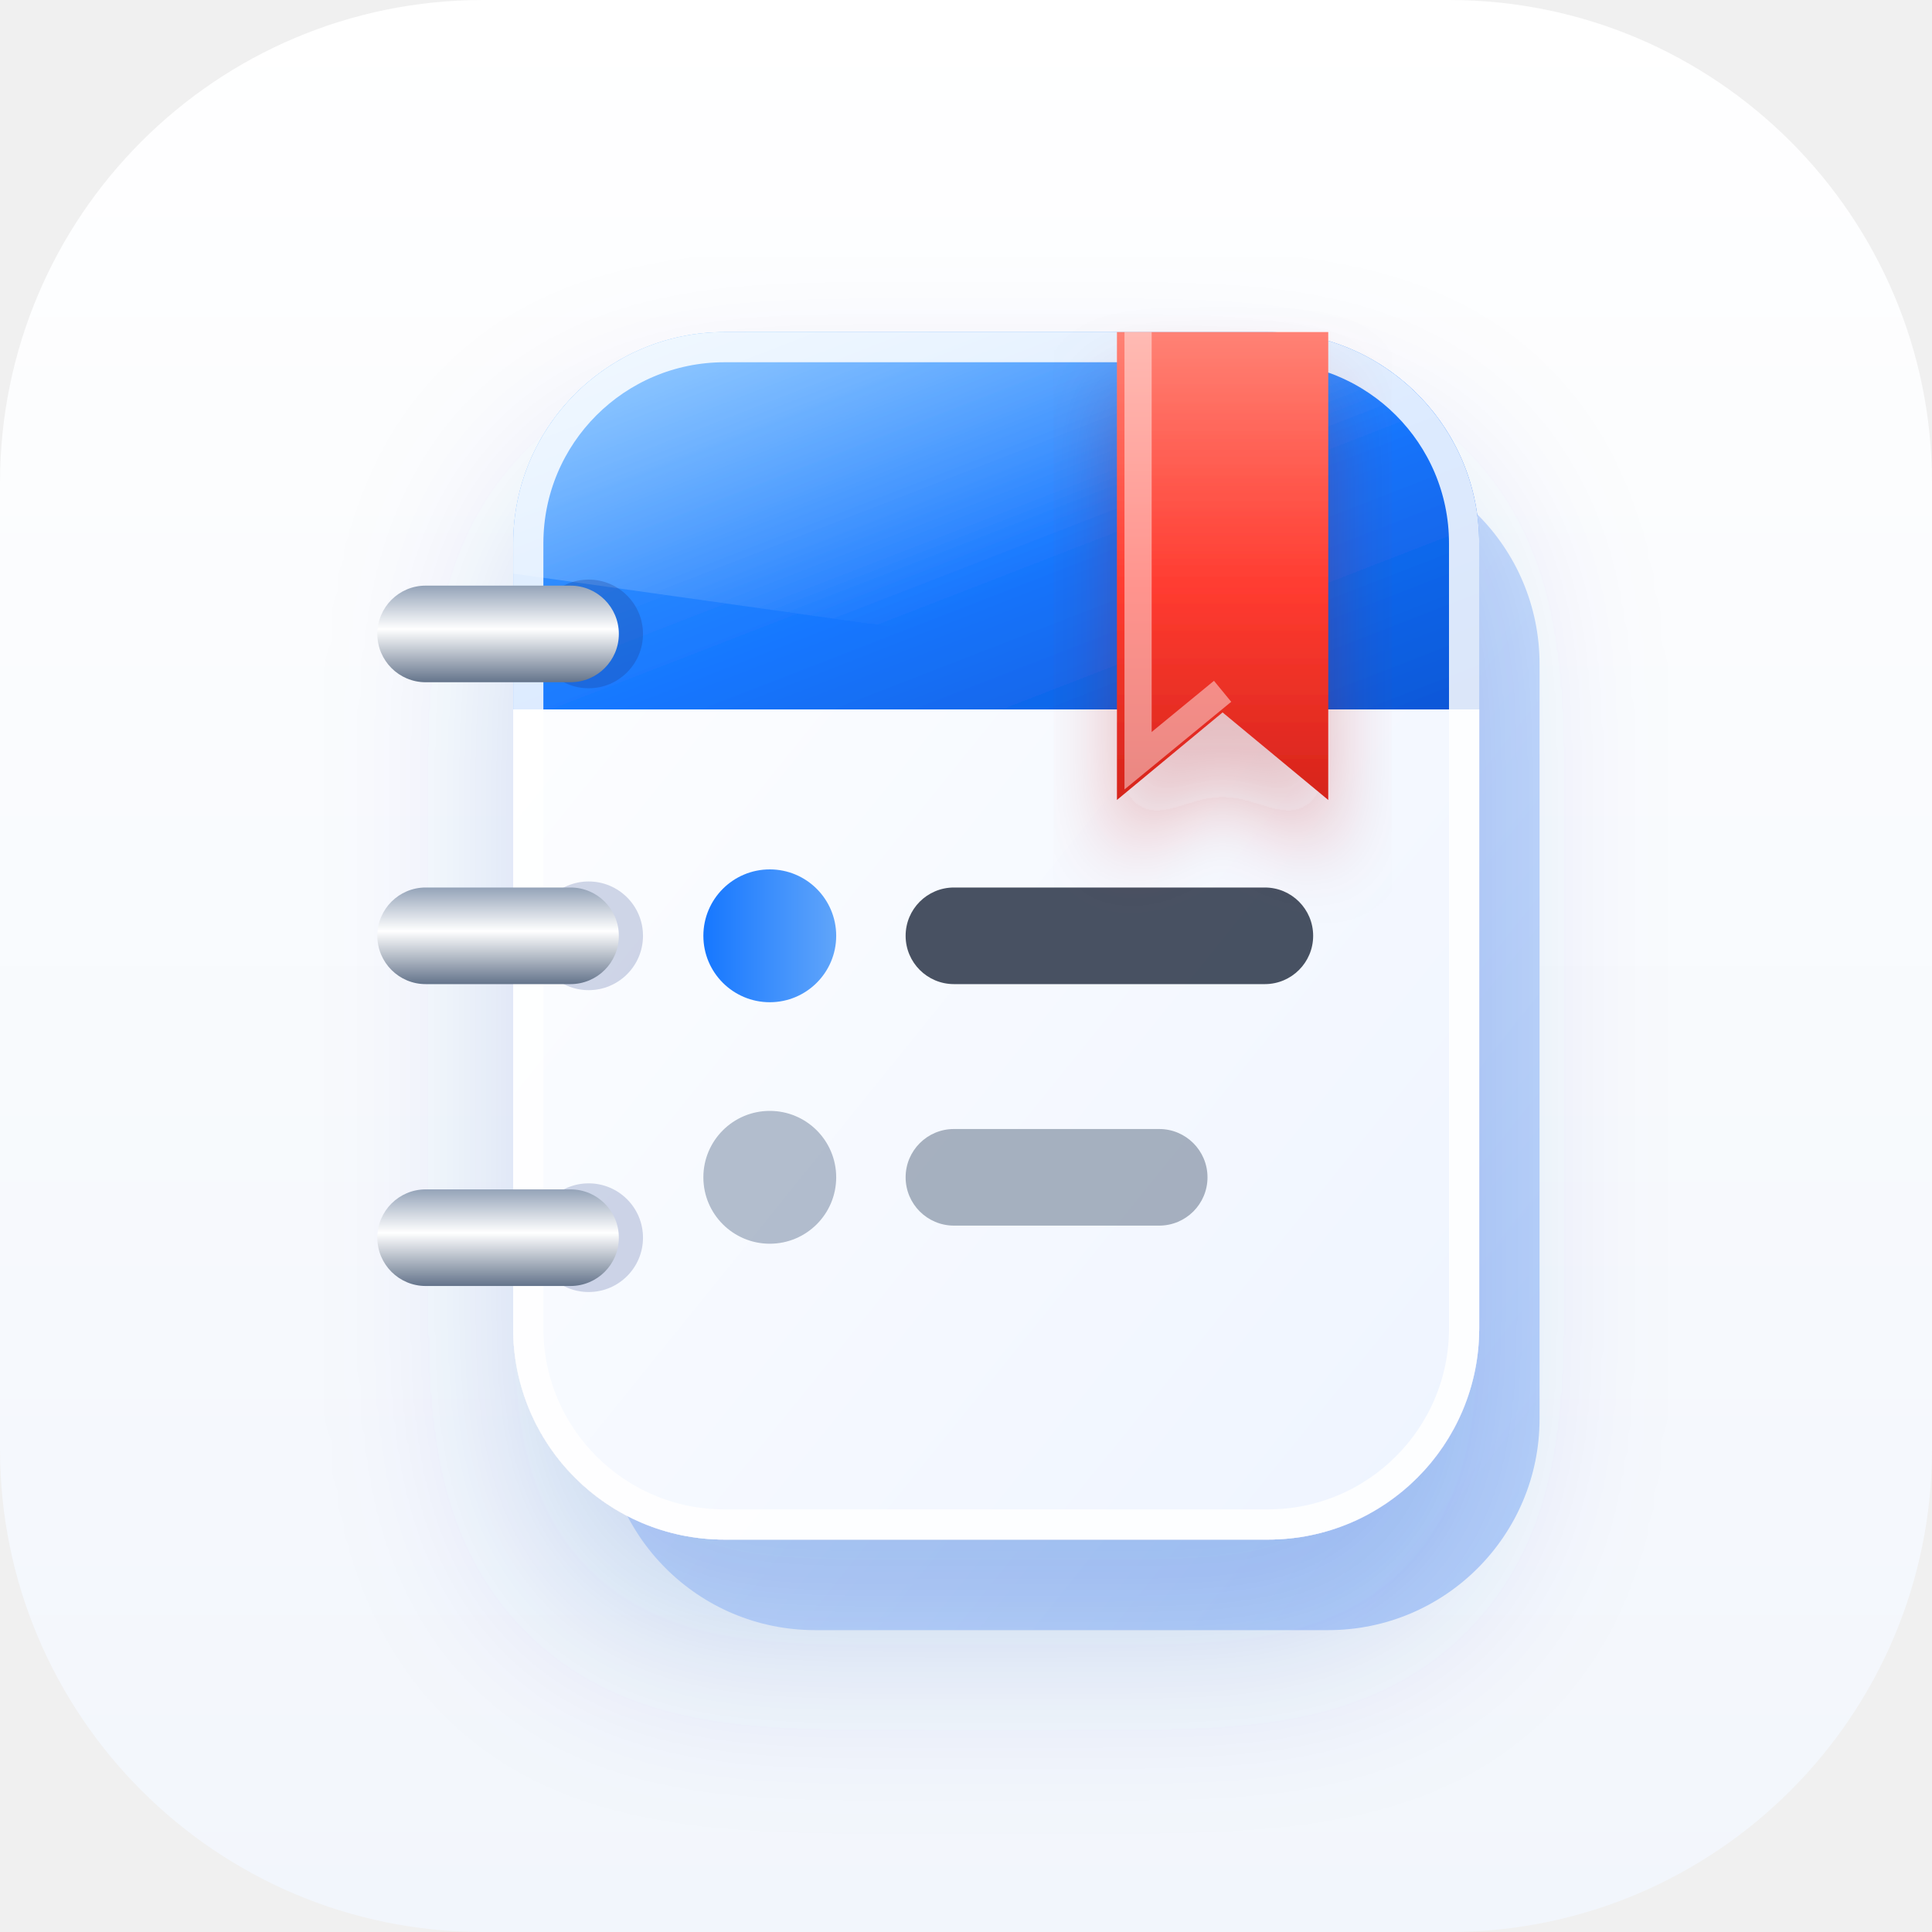
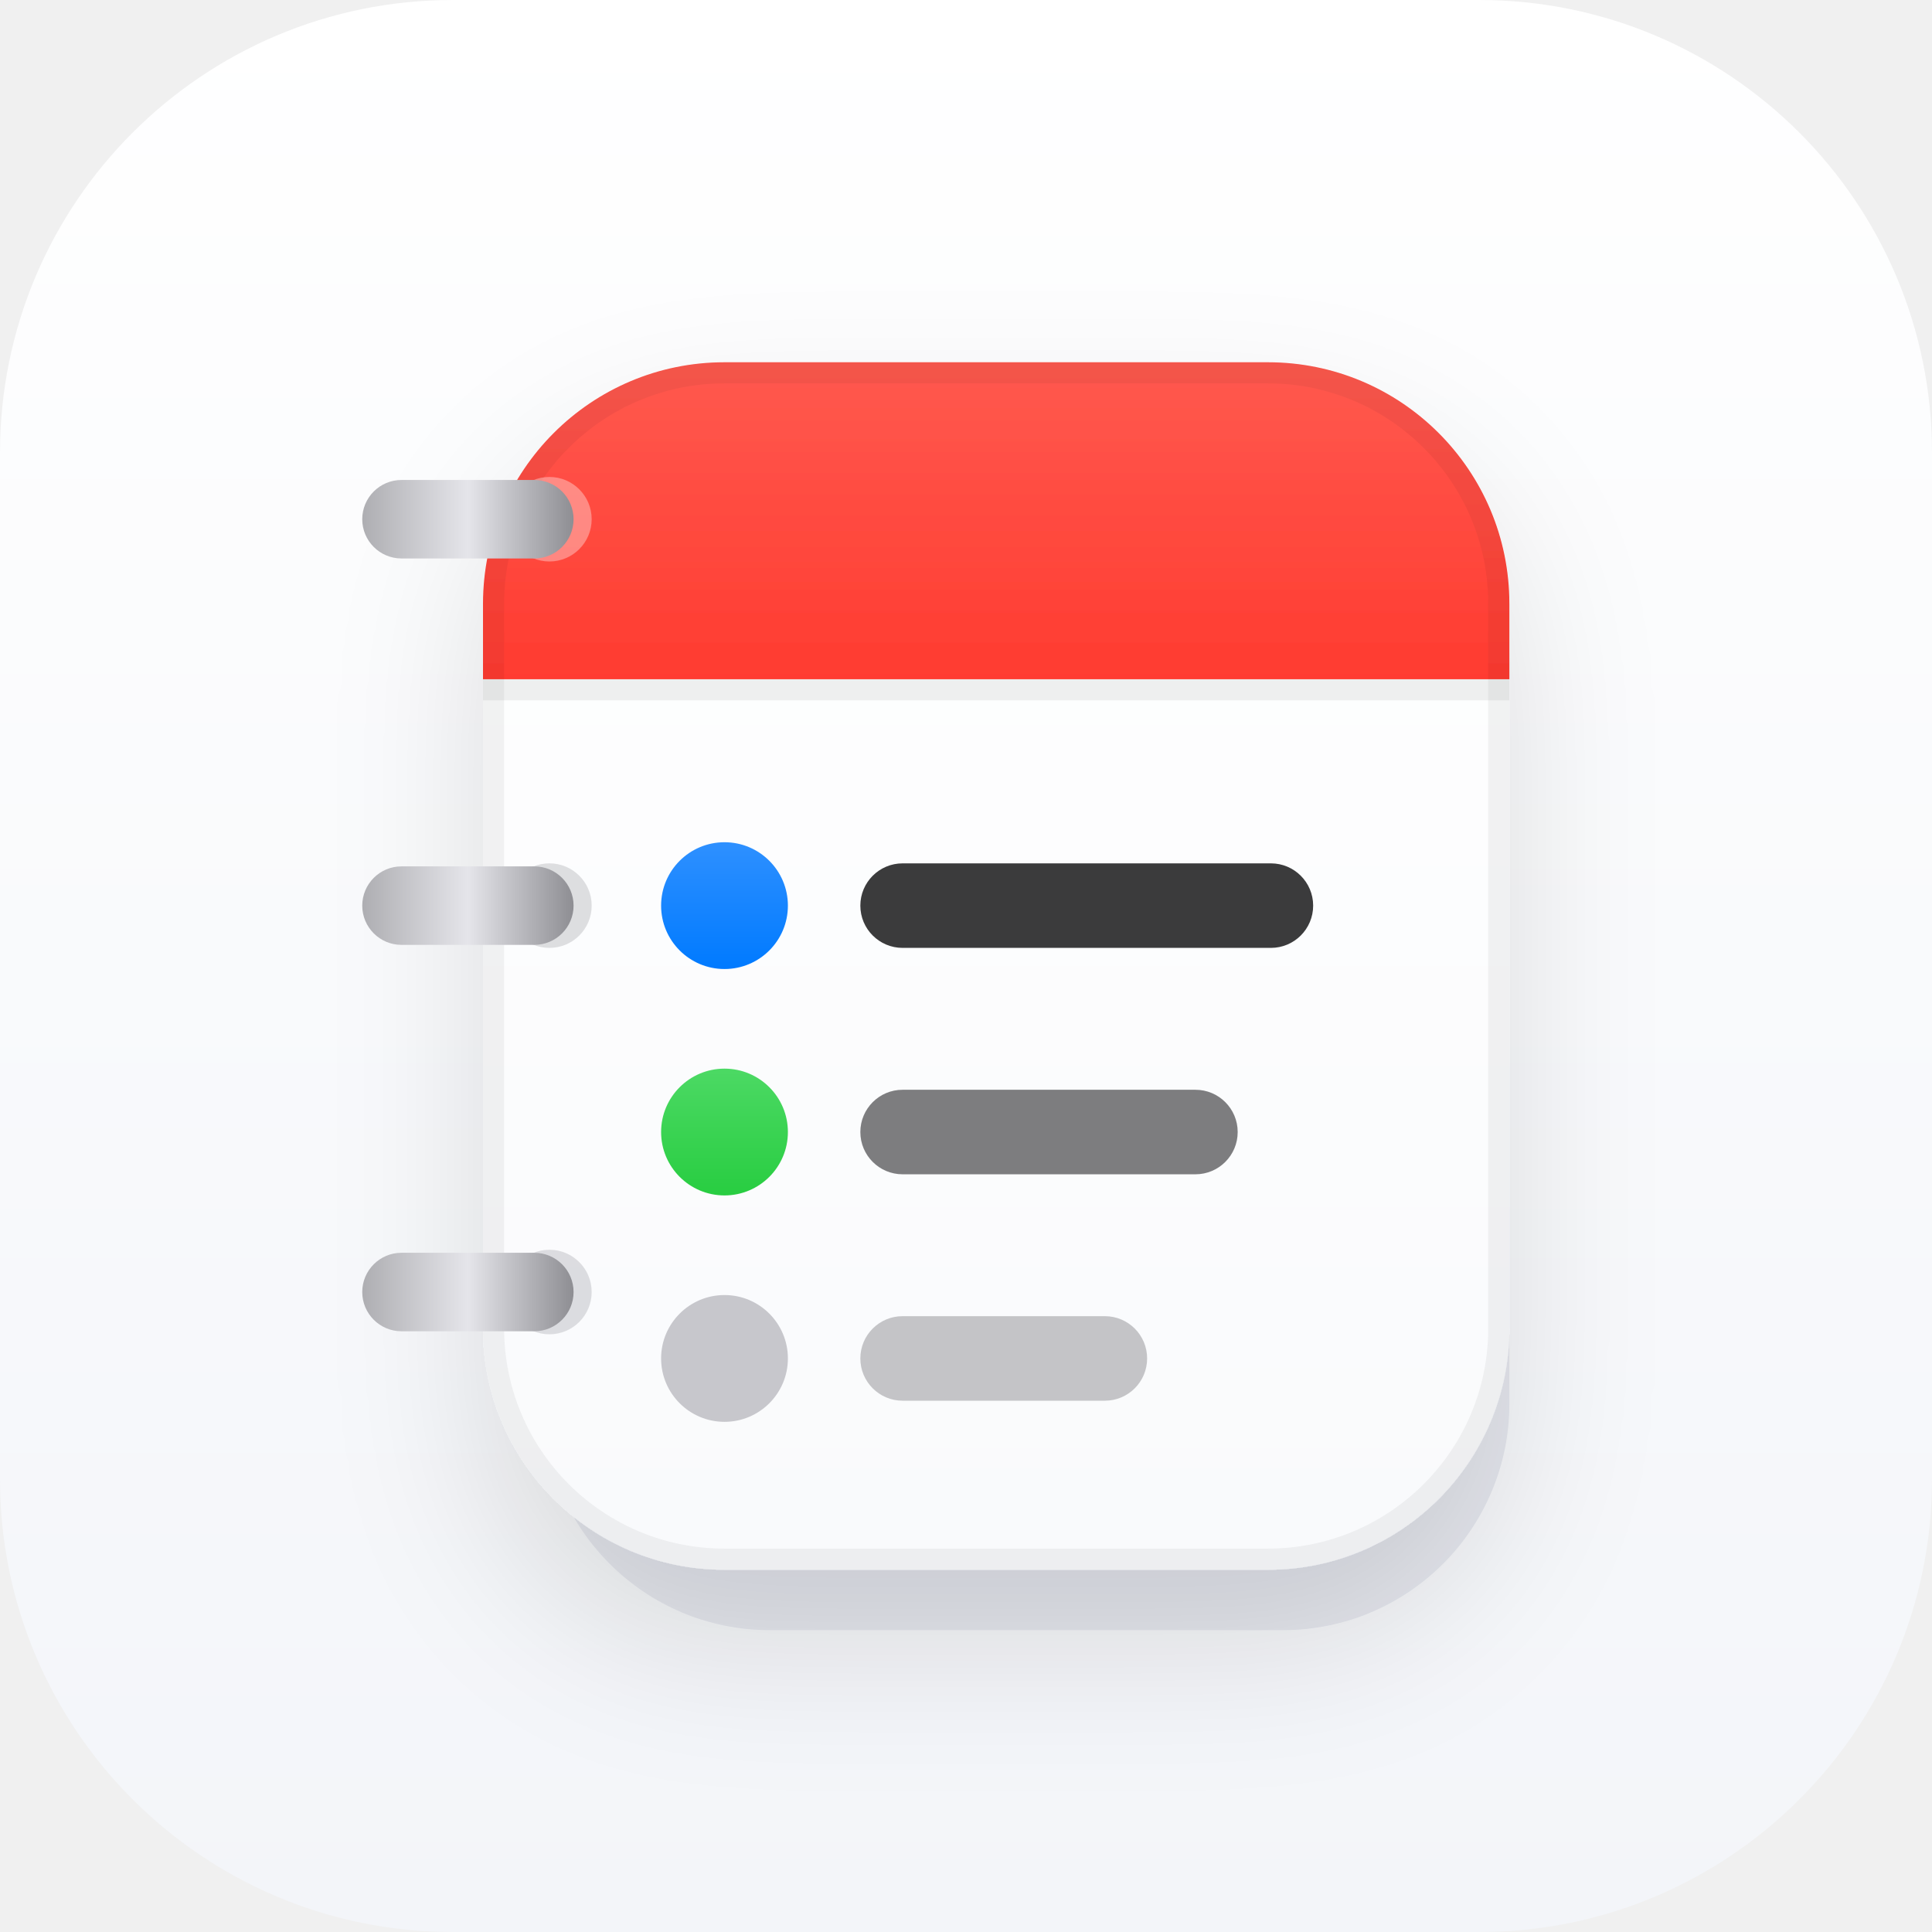
<svg xmlns="http://www.w3.org/2000/svg" viewBox="0 0 64 64">
  <defs>
-     <linearGradient id="bgGrad" x1="0" y1="0" x2="0" y2="1">
+     <linearGradient id="iosBg" x1="0" y1="0" x2="0" y2="1">
      <stop offset="0%" stop-color="#FFFFFF" />
-       <stop offset="100%" stop-color="#F2F6FC" />
+       <stop offset="100%" stop-color="#F3F5F9" />
    </linearGradient>
-     <linearGradient id="backPageGrad" x1="0" y1="0" x2="1" y2="1">
-       <stop offset="0%" stop-color="#D8E6FF" />
-       <stop offset="100%" stop-color="#B5CEFA" />
+     <linearGradient id="iosPage" x1="0" y1="0" x2="0" y2="1">
+       <stop offset="0%" stop-color="#FFFFFF" />
+       <stop offset="100%" stop-color="#F9FAFC" />
    </linearGradient>
-     <linearGradient id="bodyGrad" x1="0" y1="0" x2="1" y2="1">
-       <stop offset="0%" stop-color="#FFFFFF" />
-       <stop offset="100%" stop-color="#EEF4FF" />
+     <linearGradient id="iosRedHeader" x1="0" y1="0" x2="0" y2="1">
+       <stop offset="0%" stop-color="#FF594F" />
+       <stop offset="100%" stop-color="#FF3B30" />
    </linearGradient>
-     <linearGradient id="headerGrad" x1="0" y1="0" x2="1" y2="1">
-       <stop offset="0%" stop-color="#58B0FF" />
-       <stop offset="55%" stop-color="#1677FF" />
-       <stop offset="100%" stop-color="#0C56D6" />
+     <linearGradient id="iosBlueDot" x1="0" y1="0" x2="0" y2="1">
+       <stop offset="0%" stop-color="#2E90FF" />
+       <stop offset="100%" stop-color="#007AFF" />
    </linearGradient>
-     <linearGradient id="ribbonGrad" x1="0" y1="0" x2="0" y2="1">
-       <stop offset="0%" stop-color="#FF8275" />
-       <stop offset="55%" stop-color="#FF3B30" />
-       <stop offset="100%" stop-color="#D6241B" />
+     <linearGradient id="iosGreenDot" x1="0" y1="0" x2="0" y2="1">
+       <stop offset="0%" stop-color="#4CD964" />
+       <stop offset="100%" stop-color="#28CD41" />
    </linearGradient>
-     <linearGradient id="ringGrad" x1="0" y1="0" x2="0" y2="1">
-       <stop offset="0%" stop-color="#94A3B8" />
-       <stop offset="45%" stop-color="#FFFFFF" />
-       <stop offset="100%" stop-color="#64748B" />
+     <linearGradient id="iosRing" x1="0" y1="0" x2="1" y2="0">
+       <stop offset="0%" stop-color="#AEAEB2" />
+       <stop offset="50%" stop-color="#E5E5EA" />
+       <stop offset="100%" stop-color="#8E8E93" />
    </linearGradient>
-     <linearGradient id="accentBarGrad" x1="0" y1="0" x2="1" y2="0">
-       <stop offset="0%" stop-color="#1677FF" />
-       <stop offset="100%" stop-color="#60A5FA" />
-     </linearGradient>
-     <linearGradient id="glossGrad" x1="0" y1="0" x2="1" y2="1">
-       <stop offset="0%" stop-color="#FFFFFF" stop-opacity="0.45" />
-       <stop offset="60%" stop-color="#FFFFFF" stop-opacity="0" />
-     </linearGradient>
-     <filter id="cardShadow" x="-20%" y="-15%" width="140%" height="145%">
-       <feDropShadow dx="0" dy="3.5" stdDeviation="3" flood-color="#1652B8" flood-opacity="0.18" />
+     <filter id="iosShadow" x="-18%" y="-14%" width="136%" height="140%">
+       <feDropShadow dx="0" dy="2.5" stdDeviation="2.5" flood-color="#1C1C1E" flood-opacity="0.12" />
    </filter>
-     <filter id="ribbonShadow" x="-30%" y="-20%" width="160%" height="150%">
-       <feDropShadow dx="0" dy="2" stdDeviation="1.3" flood-color="#B91C1C" flood-opacity="0.28" />
-     </filter>
-     <clipPath id="bookClip">
-       <rect x="17" y="11" width="32" height="40" rx="7" />
+     <clipPath id="iosSheetClip">
+       <rect x="16" y="12" width="34" height="40" rx="8" />
    </clipPath>
  </defs>
-   <rect x="0" y="0" width="64" height="64" rx="16" fill="url(#bgGrad)" />
-   <rect x="20" y="15" width="31" height="39" rx="7" fill="url(#backPageGrad)" />
-   <g filter="url(#cardShadow)">
-     <rect x="17" y="11" width="32" height="40" rx="7" fill="url(#bodyGrad)" />
-     <g clip-path="url(#bookClip)">
-       <rect x="17" y="11" width="32" height="12.5" fill="url(#headerGrad)" />
-       <path d="M17 11 H49 V23.5 L17 19 Z" fill="url(#glossGrad)" />
+   <rect x="0" y="0" width="64" height="64" rx="15" fill="url(#iosBg)" />
+   <rect x="18" y="14.5" width="32" height="39.5" rx="7.5" fill="#E5E7EE" />
+   <g filter="url(#iosShadow)">
+     <rect x="16" y="12" width="34" height="40" rx="8" fill="url(#iosPage)" />
+     <g clip-path="url(#iosSheetClip)">
+       <rect x="16" y="12" width="34" height="10.5" fill="url(#iosRedHeader)" />
+       <rect x="16" y="22.5" width="34" height="0.7" fill="#000000" fill-opacity="0.06" />
    </g>
-     <rect x="17.5" y="11.5" width="31" height="39" rx="6.5" fill="none" stroke="#FFFFFF" stroke-opacity="0.85" stroke-width="1" />
+     <rect x="16.35" y="12.35" width="33.3" height="39.3" rx="7.65" fill="none" stroke="#000000" stroke-opacity="0.05" stroke-width="0.7" />
  </g>
-   <circle cx="25.5" cy="31" r="2.2" fill="url(#accentBarGrad)" />
-   <rect x="30" y="29.4" width="13.5" height="3.2" rx="1.6" fill="#2A3447" fill-opacity="0.85" />
-   <circle cx="25.5" cy="39" r="2.2" fill="#94A3B8" fill-opacity="0.7" />
-   <rect x="30" y="37.4" width="10" height="3.2" rx="1.6" fill="#64748B" fill-opacity="0.55" />
-   <g filter="url(#ribbonShadow)">
-     <path d="M37 11 V26.5 L40.5 23.6 L44 26.5 V11 Z" fill="url(#ribbonGrad)" />
-     <path d="M37.7 11 V25.2 L40.5 22.9" fill="none" stroke="#FFFFFF" stroke-opacity="0.45" stroke-width="0.9" />
-   </g>
+   <circle cx="24" cy="30" r="2.1" fill="url(#iosBlueDot)" />
+   <rect x="28.5" y="28.6" width="15" height="2.8" rx="1.4" fill="#1C1C1E" fill-opacity="0.86" />
+   <circle cx="24" cy="37.5" r="2.1" fill="url(#iosGreenDot)" />
+   <rect x="28.5" y="36.1" width="12.5" height="2.8" rx="1.4" fill="#3A3A3C" fill-opacity="0.65" />
+   <circle cx="24" cy="45" r="2.1" fill="#C7C7CC" />
+   <rect x="28.5" y="43.6" width="9.5" height="2.8" rx="1.4" fill="#8E8E93" fill-opacity="0.5" />
  <g>
-     <circle cx="19.5" cy="21" r="1.8" fill="#1E3A8A" fill-opacity="0.28" />
-     <rect x="12.5" y="19.4" width="8" height="3.2" rx="1.6" fill="url(#ringGrad)" />
-     <circle cx="19.5" cy="31" r="1.8" fill="#1E3A8A" fill-opacity="0.2" />
-     <rect x="12.5" y="29.4" width="8" height="3.2" rx="1.6" fill="url(#ringGrad)" />
-     <circle cx="19.5" cy="41" r="1.8" fill="#1E3A8A" fill-opacity="0.2" />
-     <rect x="12.5" y="39.4" width="8" height="3.2" rx="1.6" fill="url(#ringGrad)" />
+     <circle cx="18.2" cy="17.2" r="1.4" fill="#FFFFFF" fill-opacity="0.35" />
+     <rect x="12" y="15.9" width="7" height="2.6" rx="1.3" fill="url(#iosRing)" />
+     <circle cx="18.2" cy="30" r="1.4" fill="#8E8E93" fill-opacity="0.28" />
+     <rect x="12" y="28.7" width="7" height="2.6" rx="1.3" fill="url(#iosRing)" />
+     <circle cx="18.2" cy="42.8" r="1.4" fill="#8E8E93" fill-opacity="0.28" />
+     <rect x="12" y="41.5" width="7" height="2.6" rx="1.3" fill="url(#iosRing)" />
  </g>
</svg>
